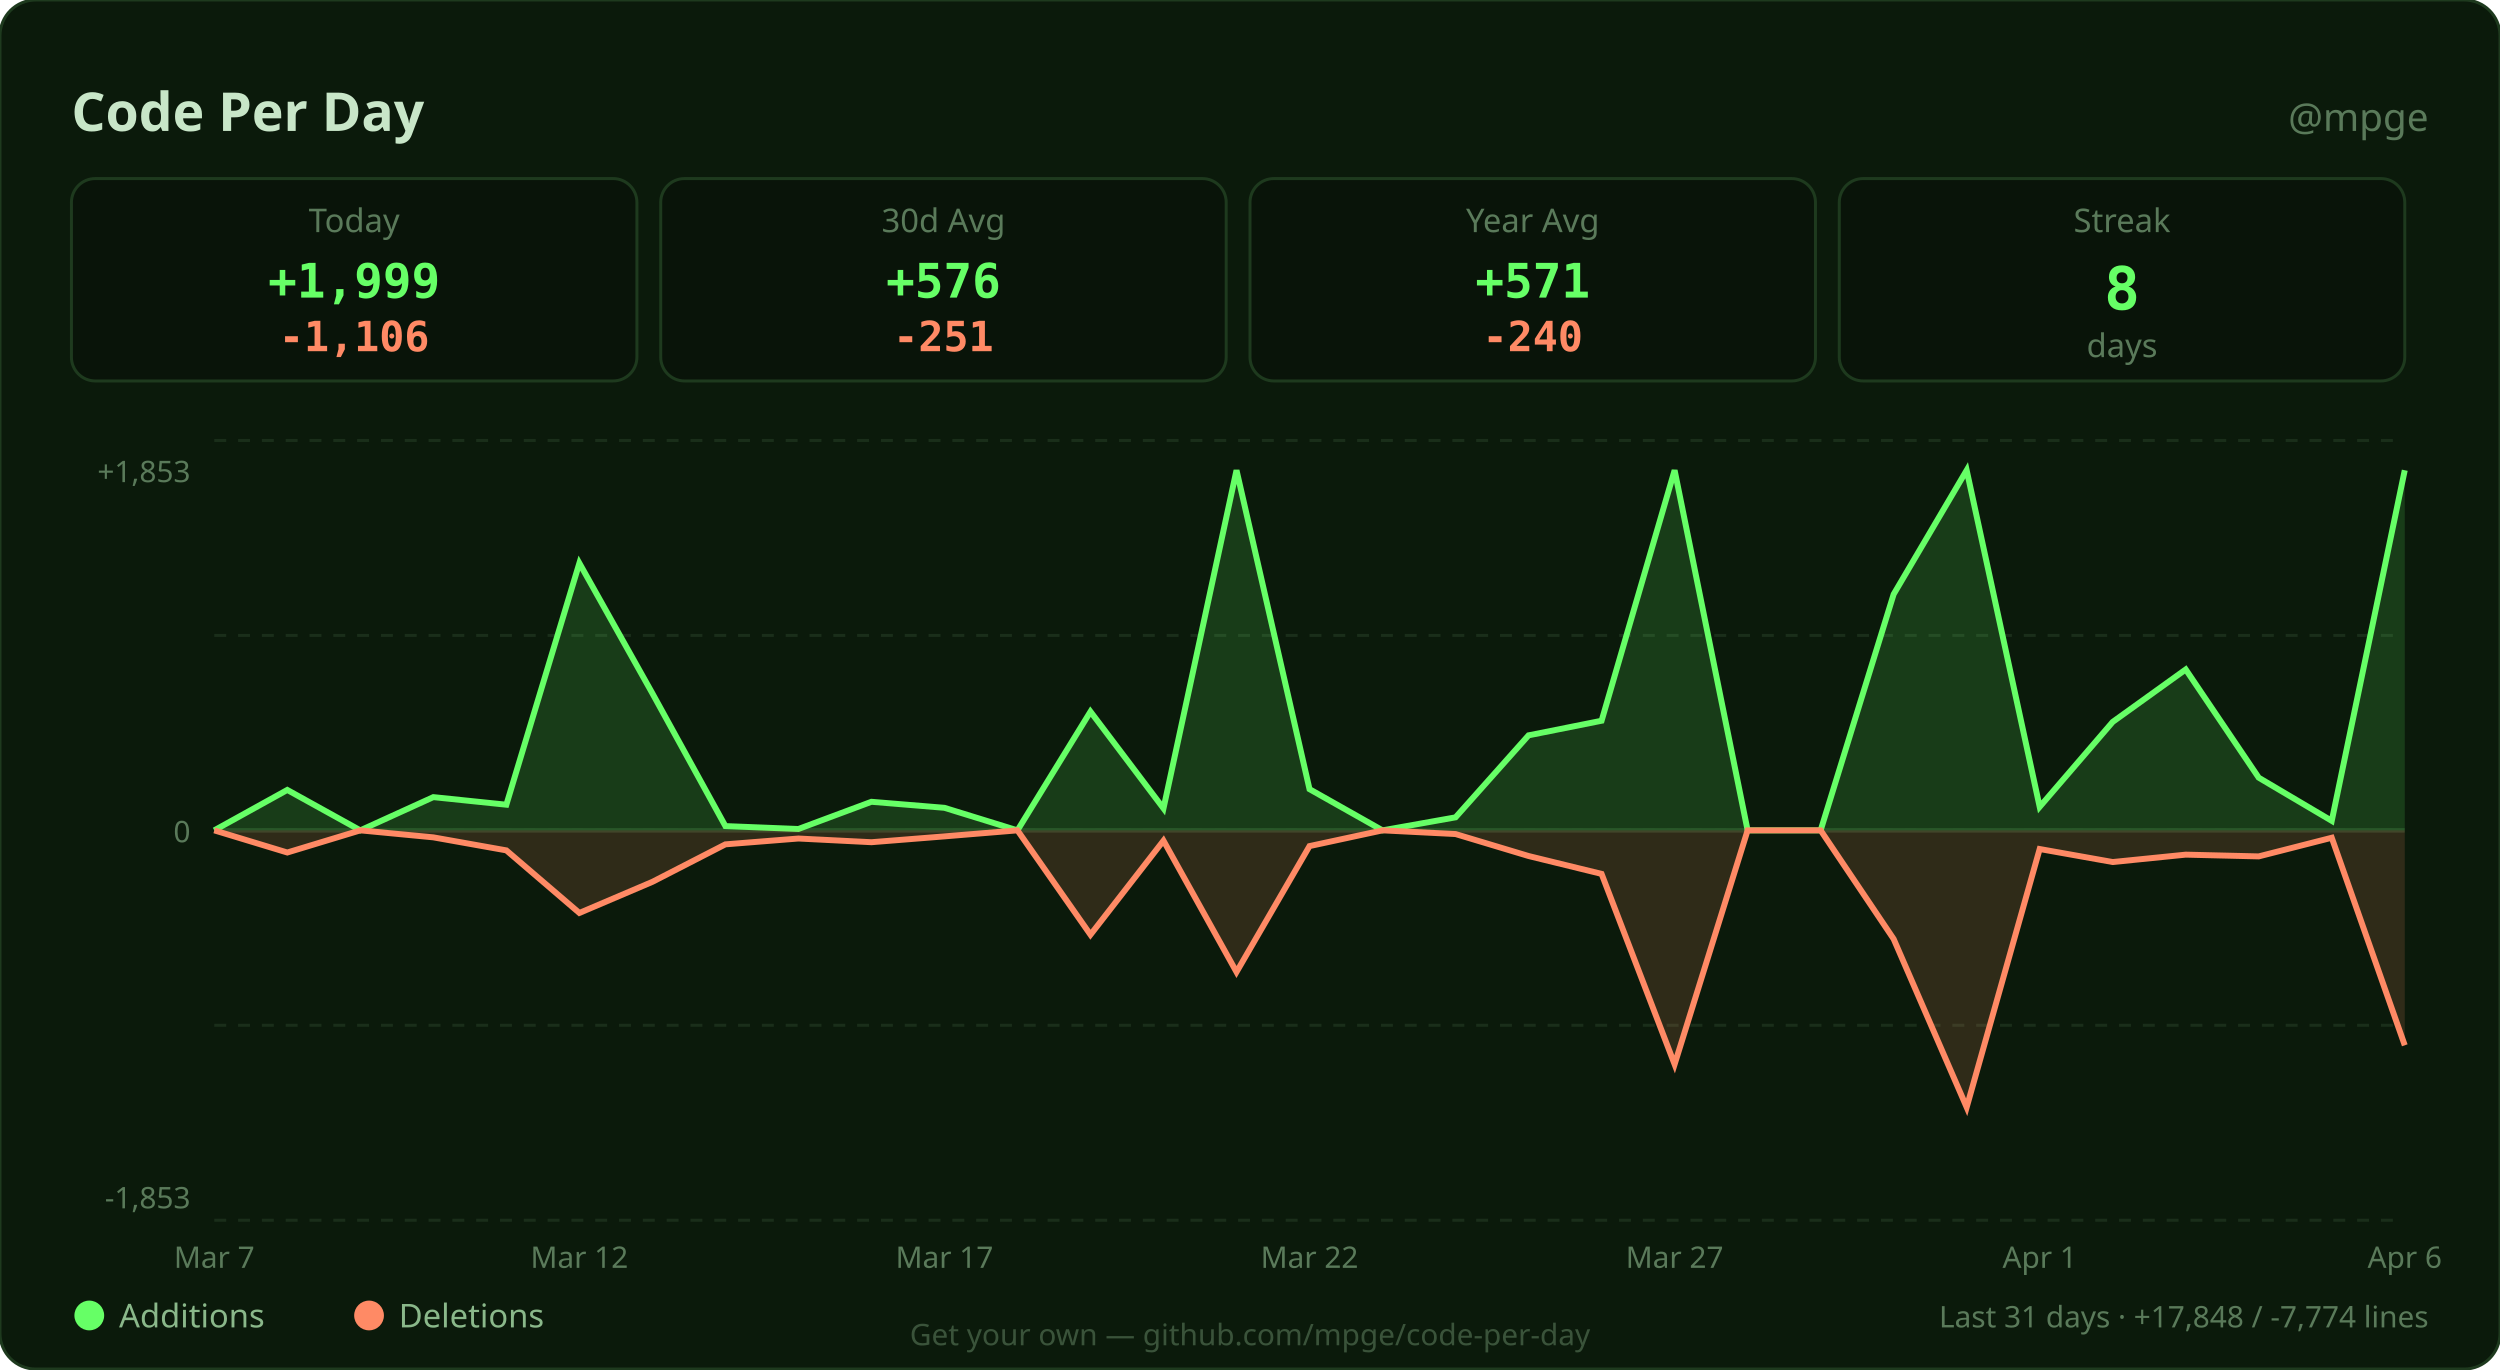
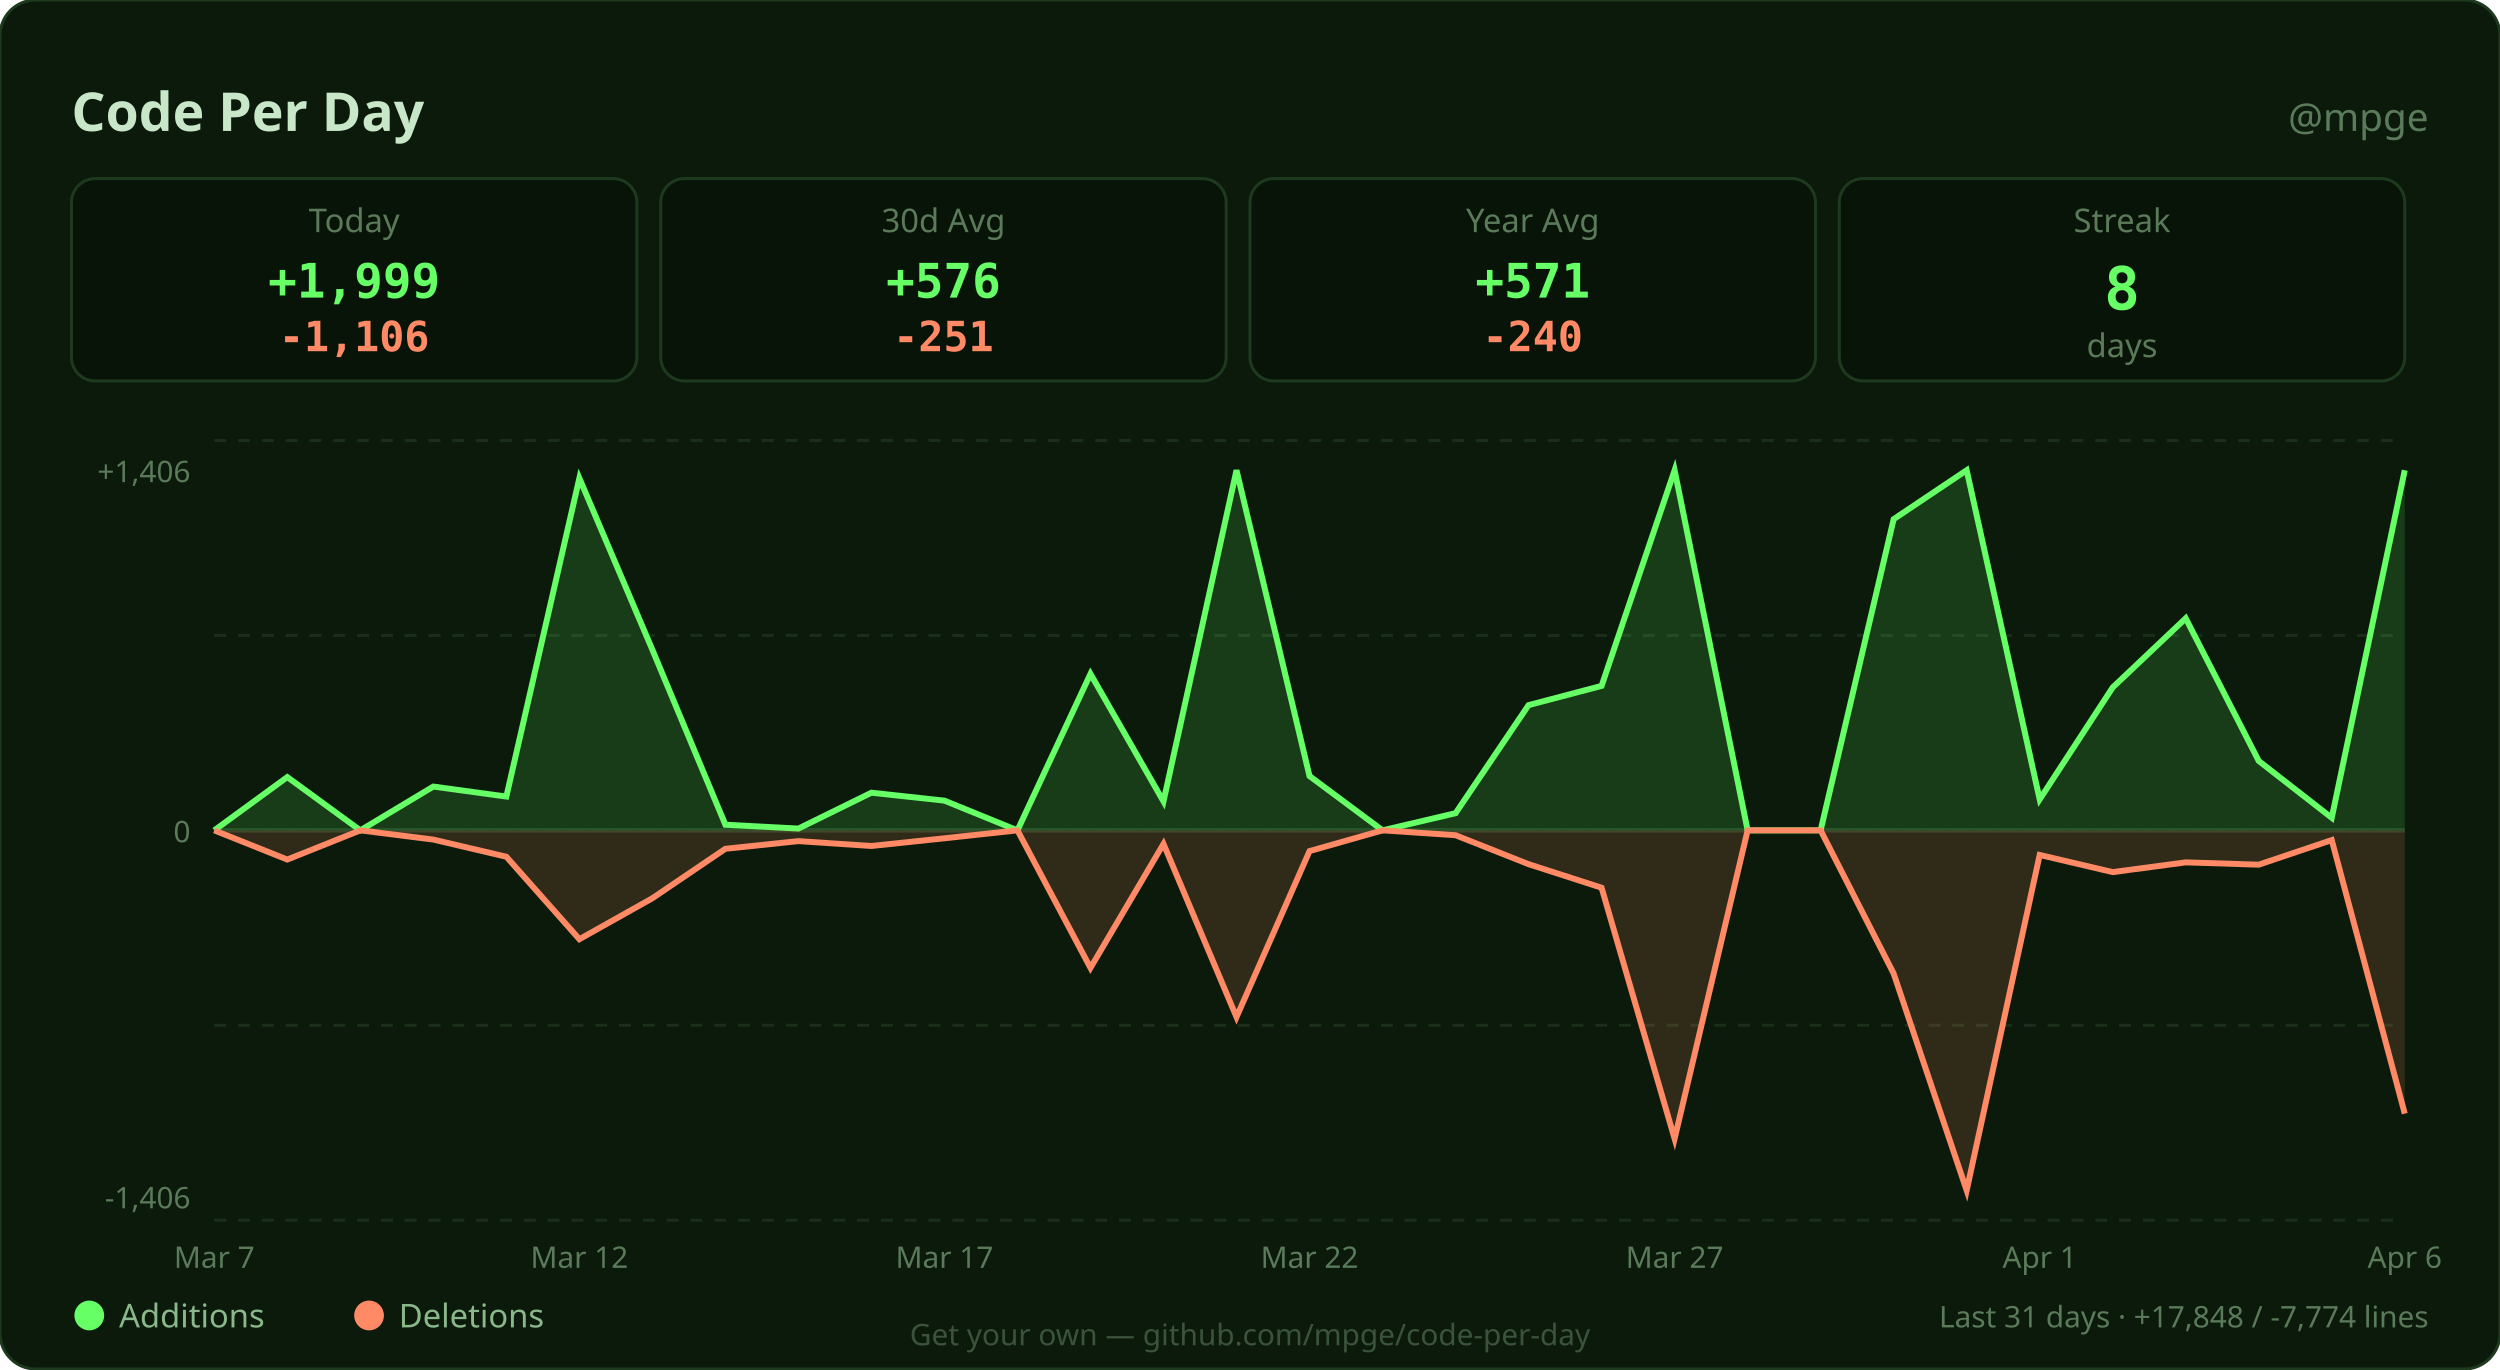
<svg xmlns="http://www.w3.org/2000/svg" width="840" height="460" viewBox="0 0 840 460">
  <style>
      @keyframes fadeInUp {
        from { opacity: 0; transform: translateY(12px); }
        to   { opacity: 1; transform: translateY(0); }
      }
      @keyframes growBar {
        from { transform: scaleY(0); }
        to   { transform: scaleY(1); }
      }
      .cpd-header  { animation: fadeInUp 0.5s ease both; }
      .cpd-stats   { animation: fadeInUp 0.5s ease 0.15s both; }
      .cpd-chart   { animation: fadeInUp 0.5s ease 0.3s both; }
      .cpd-legend  { animation: fadeInUp 0.5s ease 0.45s both; }
    </style>
  <rect width="840" height="460" rx="12" fill="#0b1a0b" stroke="#1e3a1e" stroke-width="1" />
  <g class="cpd-header">
    <a href="https://github.com/mpge/code-per-day" target="_blank">
      <text x="24" y="44" fill="#c8e6c8" font-size="18" font-family="'Segoe UI', sans-serif" font-weight="700">Code Per Day</text>
    </a>
    <text x="816" y="44" fill="#5a7a5a" font-size="13" font-family="'Segoe UI', sans-serif" text-anchor="end" font-weight="500">@mpge</text>
  </g>
  <g class="cpd-stats">
    <rect x="24" y="60" width="190" height="68" rx="8" fill="#091409" stroke="#1e3a1e" stroke-width="1" />
    <text x="119" y="78" fill="#5a7a5a" font-size="11" font-family="'Segoe UI', sans-serif" text-anchor="middle" font-weight="500">Today</text>
    <text x="119" y="100" fill="#66ff66" font-size="16" font-family="'Segoe UI Mono', 'Cascadia Code', monospace" text-anchor="middle" font-weight="700">+1,999</text>
    <text x="119" y="118" fill="#ff8a65" font-size="14" font-family="'Segoe UI Mono', 'Cascadia Code', monospace" text-anchor="middle" font-weight="600">-1,106</text>
    <rect x="222" y="60" width="190" height="68" rx="8" fill="#091409" stroke="#1e3a1e" stroke-width="1" />
    <text x="317" y="78" fill="#5a7a5a" font-size="11" font-family="'Segoe UI', sans-serif" text-anchor="middle" font-weight="500">30d Avg</text>
    <text x="317" y="100" fill="#66ff66" font-size="16" font-family="'Segoe UI Mono', 'Cascadia Code', monospace" text-anchor="middle" font-weight="700">+576</text>
    <text x="317" y="118" fill="#ff8a65" font-size="14" font-family="'Segoe UI Mono', 'Cascadia Code', monospace" text-anchor="middle" font-weight="600">-251</text>
    <rect x="420" y="60" width="190" height="68" rx="8" fill="#091409" stroke="#1e3a1e" stroke-width="1" />
    <text x="515" y="78" fill="#5a7a5a" font-size="11" font-family="'Segoe UI', sans-serif" text-anchor="middle" font-weight="500">Year Avg</text>
    <text x="515" y="100" fill="#66ff66" font-size="16" font-family="'Segoe UI Mono', 'Cascadia Code', monospace" text-anchor="middle" font-weight="700">+571</text>
    <text x="515" y="118" fill="#ff8a65" font-size="14" font-family="'Segoe UI Mono', 'Cascadia Code', monospace" text-anchor="middle" font-weight="600">-240</text>
    <rect x="618" y="60" width="190" height="68" rx="8" fill="#091409" stroke="#1e3a1e" stroke-width="1" />
    <text x="713" y="78" fill="#5a7a5a" font-size="11" font-family="'Segoe UI', sans-serif" text-anchor="middle" font-weight="500">Streak</text>
    <text x="713" y="104" fill="#66ff66" font-size="20" font-family="'Segoe UI Mono', 'Cascadia Code', monospace" text-anchor="middle" font-weight="700">8</text>
    <text x="713" y="120" fill="#5a7a5a" font-size="11" font-family="'Segoe UI', sans-serif" text-anchor="middle">days</text>
  </g>
  <g class="cpd-chart">
    <line x1="72" y1="148" x2="808" y2="148" stroke="#1a2e1a" stroke-width="1" stroke-dasharray="4,4" />
    <line x1="72" y1="213.5" x2="808" y2="213.5" stroke="#1a2e1a" stroke-width="1" stroke-dasharray="4,4" />
    <line x1="72" y1="279" x2="808" y2="279" stroke="#1a2e1a" stroke-width="1" stroke-dasharray="4,4" />
    <line x1="72" y1="344.5" x2="808" y2="344.5" stroke="#1a2e1a" stroke-width="1" stroke-dasharray="4,4" />
    <line x1="72" y1="410" x2="808" y2="410" stroke="#1a2e1a" stroke-width="1" stroke-dasharray="4,4" />
    <line x1="72" y1="279" x2="808" y2="279" stroke="#1e3a1e" stroke-width="1.5" />
-     <text x="64" y="162" fill="#5a7a5a" font-size="10" font-family="'Segoe UI', sans-serif" text-anchor="end">+1,853</text>
-     <text x="64" y="406" fill="#5a7a5a" font-size="10" font-family="'Segoe UI', sans-serif" text-anchor="end">-1,853</text>
+     <text x="64" y="162" fill="#5a7a5a" font-size="10" font-family="'Segoe UI', sans-serif" text-anchor="end">+1,406</text>
+     <text x="64" y="406" fill="#5a7a5a" font-size="10" font-family="'Segoe UI', sans-serif" text-anchor="end">-1,406</text>
    <text x="64" y="283" fill="#5a7a5a" font-size="10" font-family="'Segoe UI', sans-serif" text-anchor="end">0</text>
-     <path d="M 72 279 L 72 279 L 96.533 265.418 L 121.067 279 L 145.6 267.834 L 170.133 270.38 L 194.667 189.213 L 219.2 232.964 L 243.733 277.563 L 268.267 278.543 L 292.8 269.401 L 317.333 271.425 L 341.867 279 L 366.4 239.102 L 390.933 271.621 L 415.467 158 L 440 265.157 L 464.533 279 L 489.067 274.625 L 513.6 247.069 L 538.133 242.171 L 562.667 158 L 587.2 279 L 611.733 279 L 636.267 199.661 L 660.8 158 L 685.333 271.099 L 709.867 242.563 L 734.4 224.932 L 758.933 261.304 L 783.467 275.8 L 808 158 L 808 279 Z" fill="#66ff66" opacity="0.15" />
-     <path d="M 72 279 L 72 279 L 96.533 265.418 L 121.067 279 L 145.6 267.834 L 170.133 270.38 L 194.667 189.213 L 219.2 232.964 L 243.733 277.563 L 268.267 278.543 L 292.8 269.401 L 317.333 271.425 L 341.867 279 L 366.4 239.102 L 390.933 271.621 L 415.467 158 L 440 265.157 L 464.533 279 L 489.067 274.625 L 513.6 247.069 L 538.133 242.171 L 562.667 158 L 587.2 279 L 611.733 279 L 636.267 199.661 L 660.8 158 L 685.333 271.099 L 709.867 242.563 L 734.4 224.932 L 758.933 261.304 L 783.467 275.8 L 808 158" fill="none" stroke="#66ff66" stroke-width="2" />
-     <path d="M 72 279 L 72 279 L 96.533 286.444 L 121.067 279 L 145.6 281.351 L 170.133 285.726 L 194.667 306.752 L 219.2 296.304 L 243.733 283.702 L 268.267 281.743 L 292.8 282.983 L 317.333 281.024 L 341.867 279 L 366.4 314.066 L 390.933 282.461 L 415.467 326.603 L 440 284.289 L 464.533 279 L 489.067 280.241 L 513.6 287.62 L 538.133 293.627 L 562.667 357.621 L 587.2 279 L 611.733 279 L 636.267 315.502 L 660.8 372.052 L 685.333 285.269 L 709.867 289.644 L 734.4 287.162 L 758.933 287.75 L 783.467 281.481 L 808 351.221 L 808 279 Z" fill="#ff8a65" opacity="0.15" />
-     <path d="M 72 279 L 72 279 L 96.533 286.444 L 121.067 279 L 145.6 281.351 L 170.133 285.726 L 194.667 306.752 L 219.2 296.304 L 243.733 283.702 L 268.267 281.743 L 292.8 282.983 L 317.333 281.024 L 341.867 279 L 366.4 314.066 L 390.933 282.461 L 415.467 326.603 L 440 284.289 L 464.533 279 L 489.067 280.241 L 513.6 287.62 L 538.133 293.627 L 562.667 357.621 L 587.2 279 L 611.733 279 L 636.267 315.502 L 660.8 372.052 L 685.333 285.269 L 709.867 289.644 L 734.4 287.162 L 758.933 287.75 L 783.467 281.481 L 808 351.221" fill="none" stroke="#ff8a65" stroke-width="2" />
+     <path d="M 72 279 L 72 279 L 96.533 261.1 L 121.067 279 L 145.6 264.284 L 170.133 267.64 L 194.667 160.668 L 219.2 218.328 L 243.733 277.107 L 268.267 278.398 L 292.8 266.349 L 317.333 269.017 L 341.867 279 L 366.4 226.417 L 390.933 269.275 L 415.467 158 L 440 260.755 L 464.533 279 L 489.067 273.234 L 513.6 236.917 L 538.133 230.462 L 562.667 158 L 587.2 279 L 611.733 279 L 636.267 174.437 L 660.8 158 L 685.333 268.587 L 709.867 230.979 L 734.4 207.743 L 758.933 255.678 L 783.467 274.783 L 808 158 L 808 279 Z" fill="#66ff66" opacity="0.15" />
+     <path d="M 72 279 L 72 279 L 96.533 261.1 L 121.067 279 L 145.6 264.284 L 170.133 267.64 L 194.667 160.668 L 219.2 218.328 L 243.733 277.107 L 268.267 278.398 L 292.8 266.349 L 317.333 269.017 L 341.867 279 L 366.4 226.417 L 390.933 269.275 L 415.467 158 L 440 260.755 L 464.533 279 L 489.067 273.234 L 513.6 236.917 L 538.133 230.462 L 562.667 158 L 587.2 279 L 611.733 279 L 636.267 174.437 L 660.8 158 L 685.333 268.587 L 709.867 230.979 L 734.4 207.743 L 758.933 255.678 L 783.467 274.783 L 808 158" fill="none" stroke="#66ff66" stroke-width="2" />
+     <path d="M 72 279 L 72 279 L 96.533 288.811 L 121.067 279 L 145.6 282.098 L 170.133 287.864 L 194.667 315.575 L 219.2 301.806 L 243.733 285.196 L 268.267 282.615 L 292.8 284.25 L 317.333 281.668 L 341.867 279 L 366.4 325.214 L 390.933 283.561 L 415.467 341.738 L 440 285.971 L 464.533 279 L 489.067 280.635 L 513.6 290.36 L 538.133 298.277 L 562.667 382.616 L 587.2 279 L 611.733 279 L 636.267 327.107 L 660.8 400 L 685.333 287.262 L 709.867 293.028 L 734.4 289.757 L 758.933 290.532 L 783.467 282.27 L 808 374.182 L 808 279 Z" fill="#ff8a65" opacity="0.15" />
+     <path d="M 72 279 L 72 279 L 96.533 288.811 L 121.067 279 L 145.6 282.098 L 170.133 287.864 L 194.667 315.575 L 219.2 301.806 L 243.733 285.196 L 268.267 282.615 L 292.8 284.25 L 317.333 281.668 L 341.867 279 L 366.4 325.214 L 390.933 283.561 L 415.467 341.738 L 440 285.971 L 464.533 279 L 489.067 280.635 L 513.6 290.36 L 538.133 298.277 L 562.667 382.616 L 587.2 279 L 611.733 279 L 636.267 327.107 L 660.8 400 L 685.333 287.262 L 709.867 293.028 L 734.4 289.757 L 758.933 290.532 L 783.467 282.27 L 808 374.182" fill="none" stroke="#ff8a65" stroke-width="2" />
    <text x="72" y="426" fill="#5a7a5a" font-size="10" font-family="'Segoe UI', sans-serif" text-anchor="middle">Mar 7</text>
    <text x="194.667" y="426" fill="#5a7a5a" font-size="10" font-family="'Segoe UI', sans-serif" text-anchor="middle">Mar 12</text>
    <text x="317.333" y="426" fill="#5a7a5a" font-size="10" font-family="'Segoe UI', sans-serif" text-anchor="middle">Mar 17</text>
    <text x="440" y="426" fill="#5a7a5a" font-size="10" font-family="'Segoe UI', sans-serif" text-anchor="middle">Mar 22</text>
    <text x="562.667" y="426" fill="#5a7a5a" font-size="10" font-family="'Segoe UI', sans-serif" text-anchor="middle">Mar 27</text>
    <text x="685.333" y="426" fill="#5a7a5a" font-size="10" font-family="'Segoe UI', sans-serif" text-anchor="middle">Apr 1</text>
    <text x="808" y="426" fill="#5a7a5a" font-size="10" font-family="'Segoe UI', sans-serif" text-anchor="middle">Apr 6</text>
  </g>
  <g class="cpd-legend">
    <circle cx="30" cy="442" r="5" fill="#66ff66" />
    <text x="40" y="446" fill="#8ab88a" font-size="11" font-family="'Segoe UI', sans-serif">Additions</text>
    <circle cx="124" cy="442" r="5" fill="#ff8a65" />
    <text x="134" y="446" fill="#8ab88a" font-size="11" font-family="'Segoe UI', sans-serif">Deletions</text>
    <text x="816" y="446" fill="#5a7a5a" font-size="10" font-family="'Segoe UI', sans-serif" text-anchor="end">Last 31 days · +17,848 / -7,774 lines</text>
  </g>
  <a href="https://github.com/mpge/code-per-day" target="_blank">
    <text x="420" y="452" fill="#5a7a5a" font-size="10" font-family="'Segoe UI', sans-serif" text-anchor="middle" opacity="0.6">Get your own — github.com/mpge/code-per-day</text>
  </a>
</svg>
